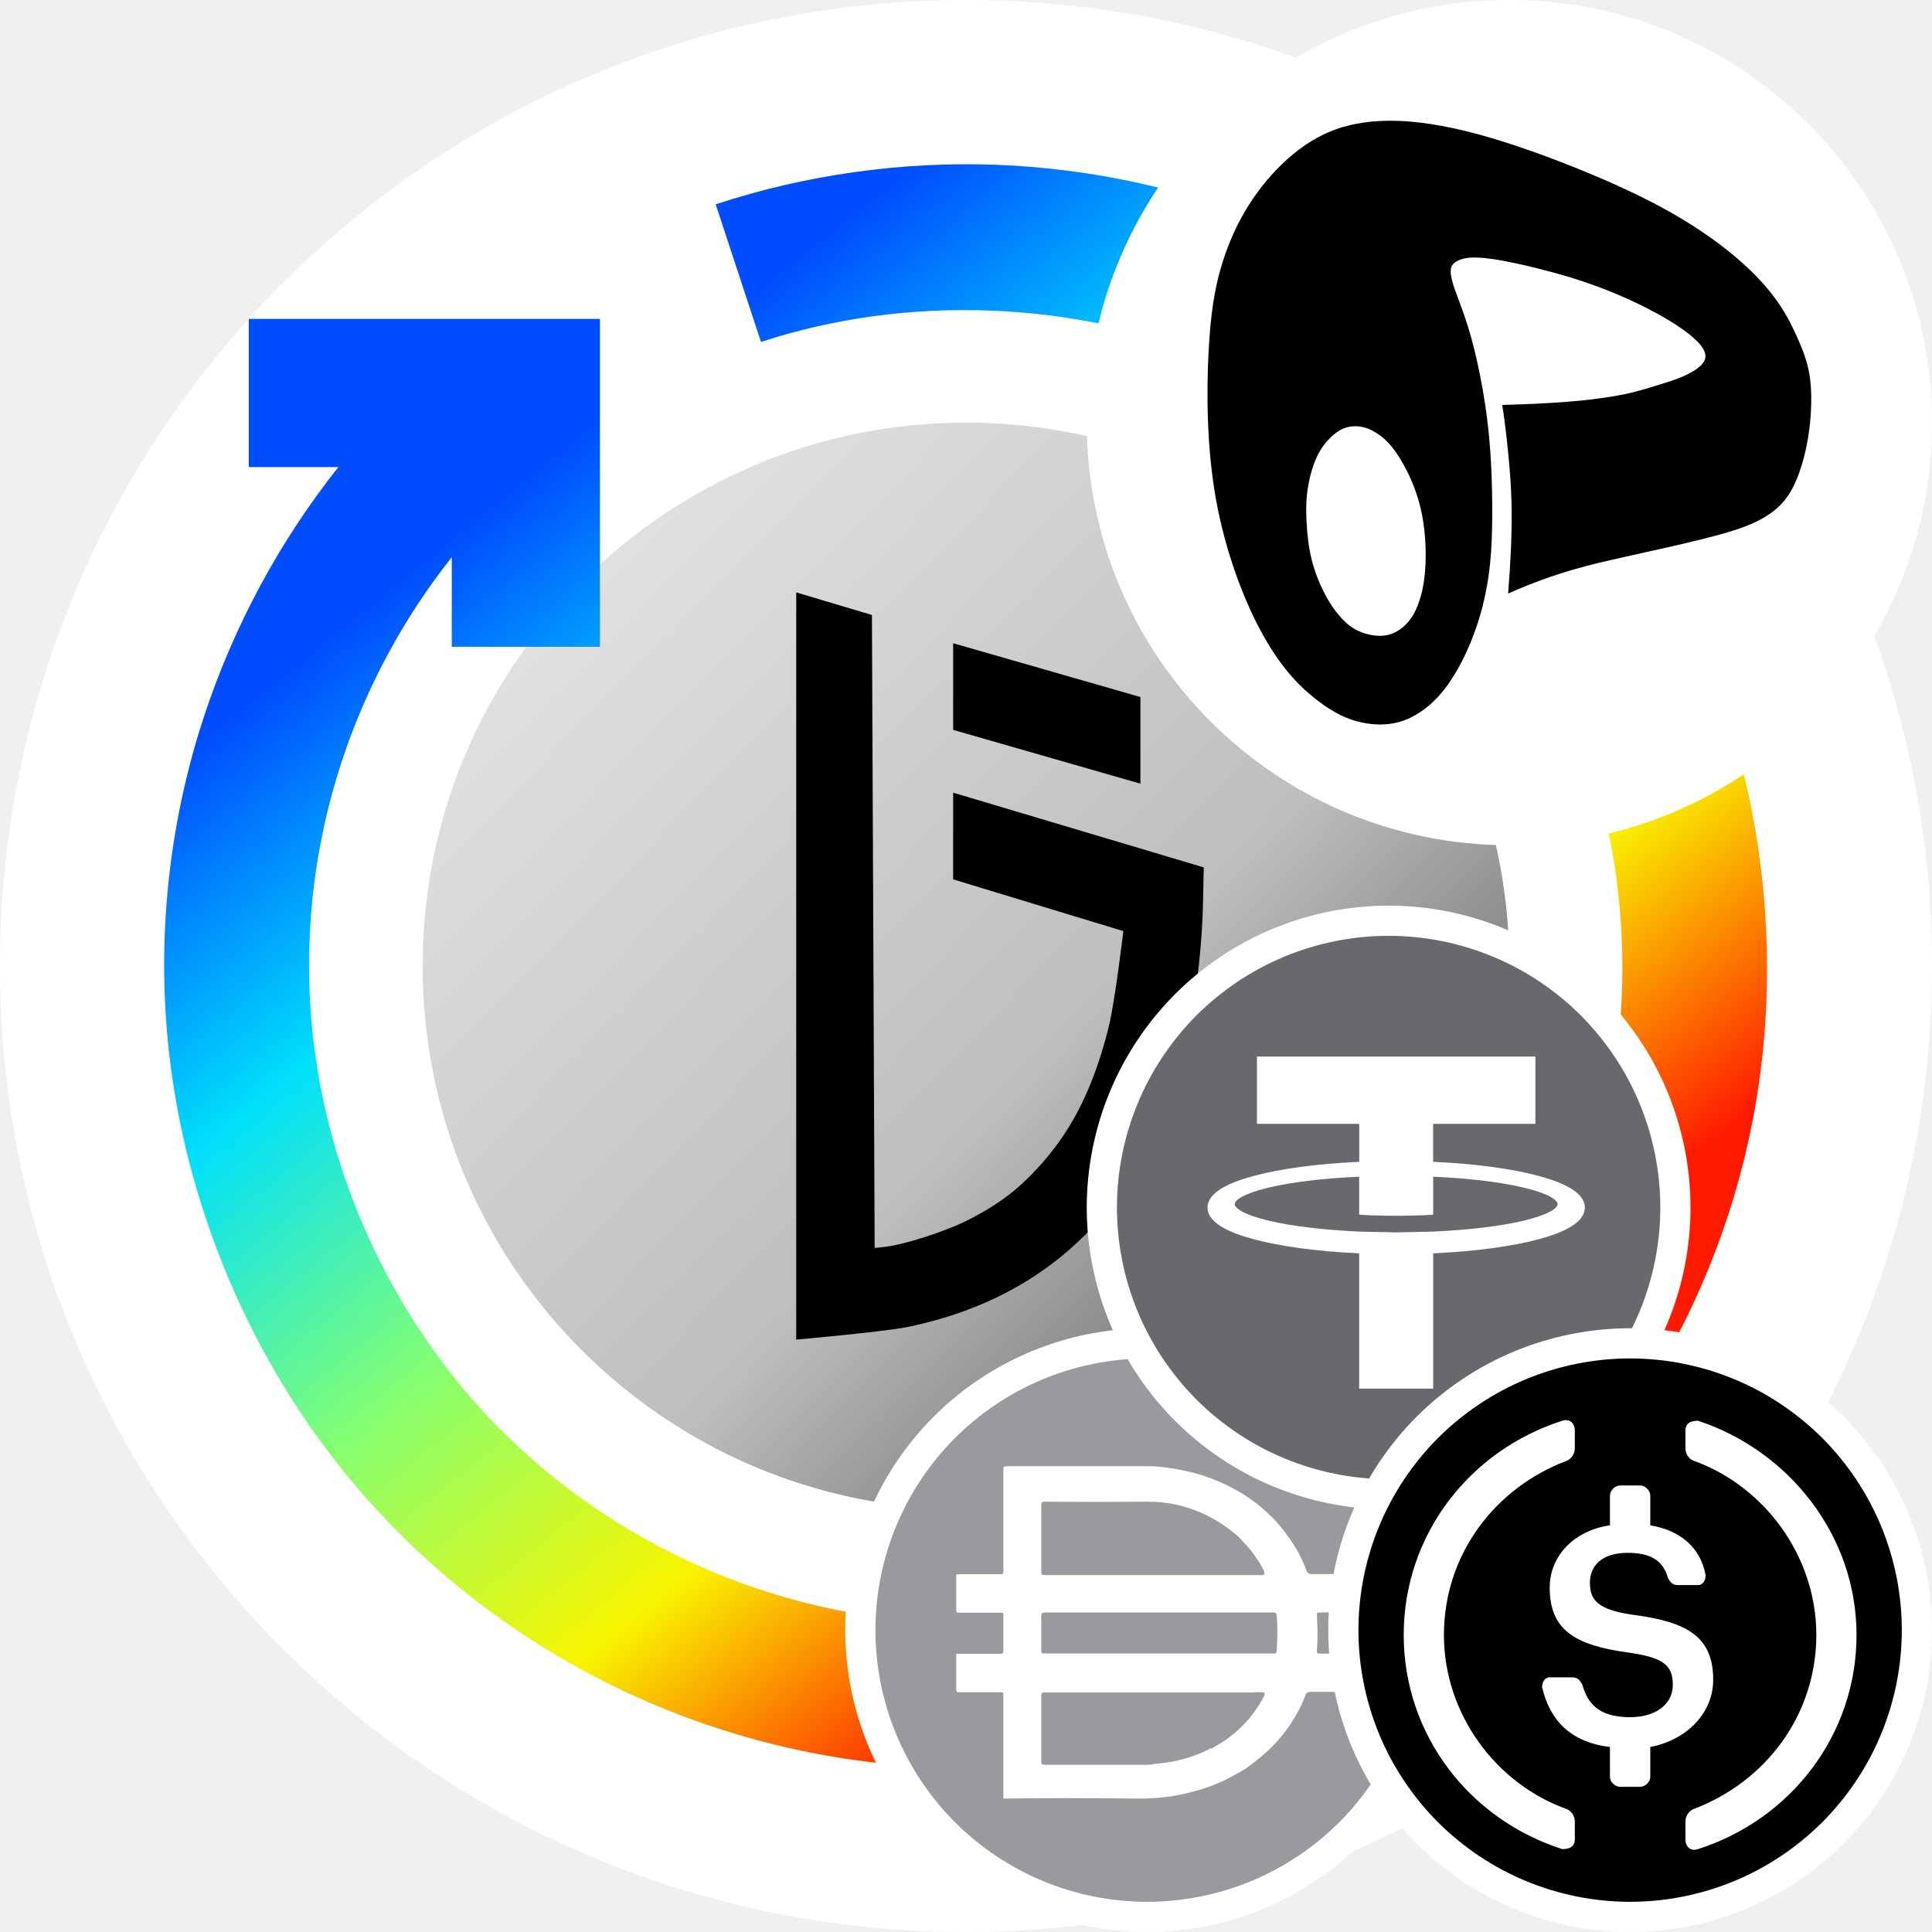
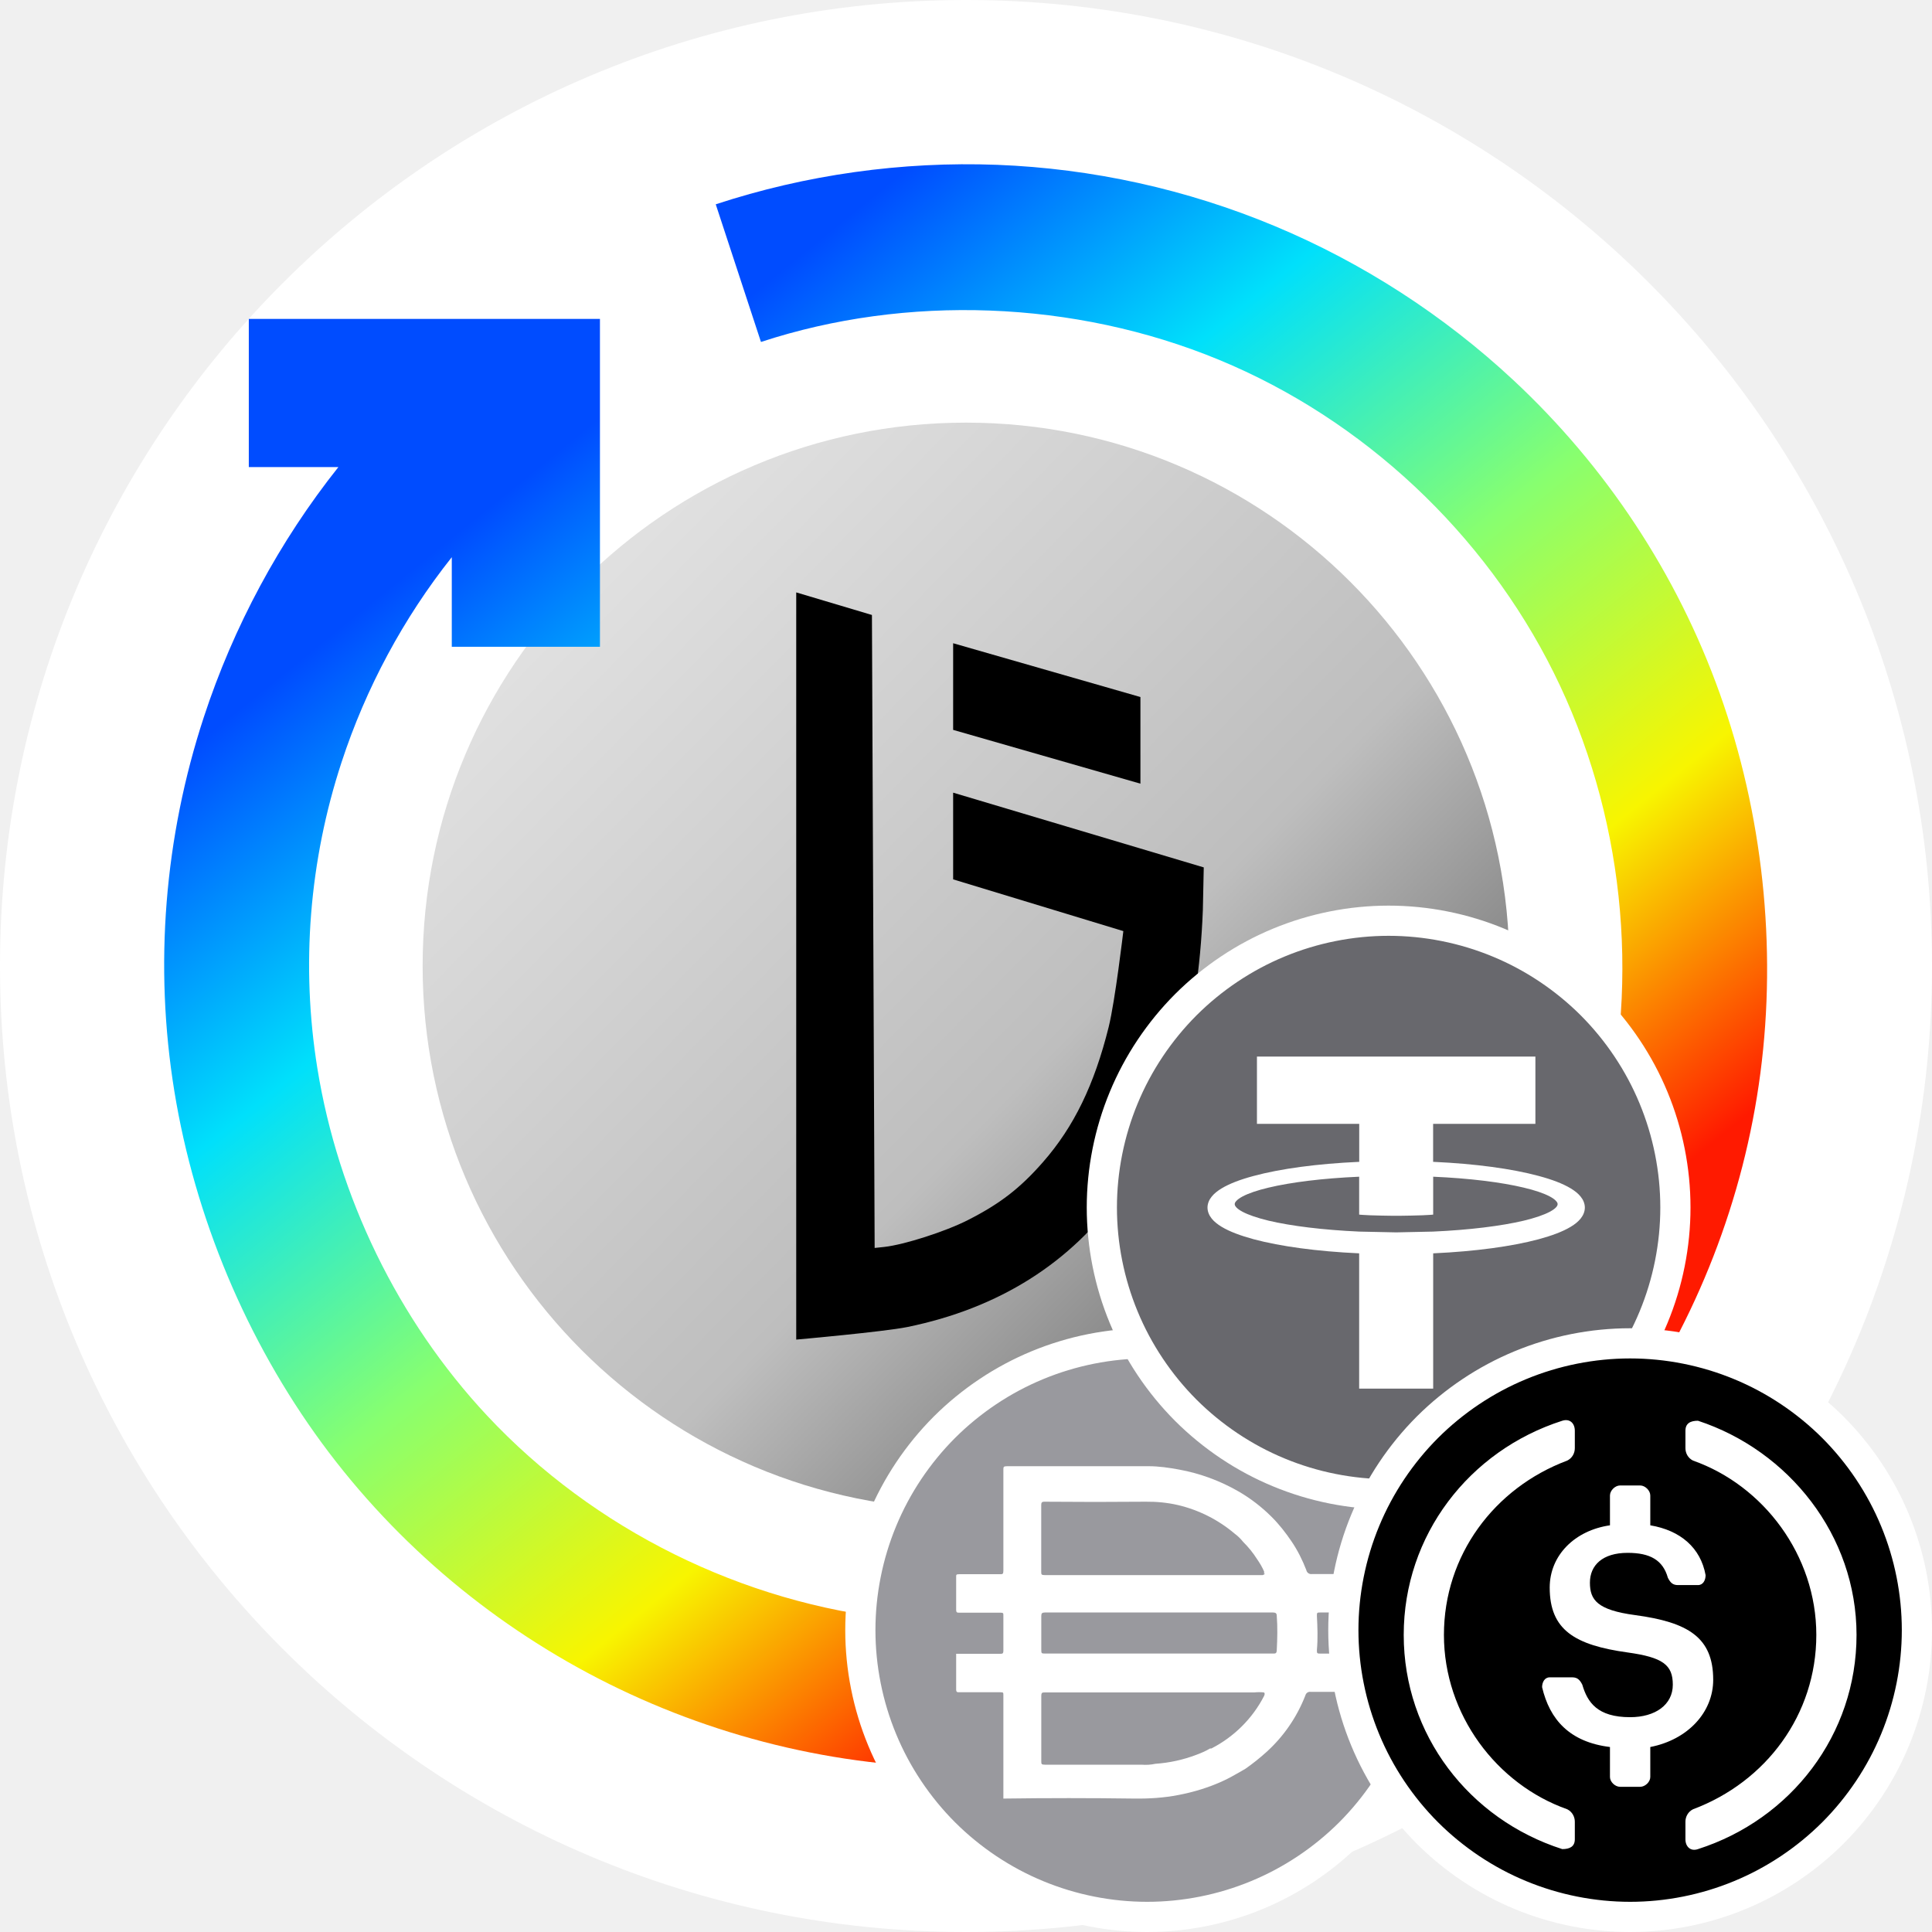
<svg xmlns="http://www.w3.org/2000/svg" width="32" height="32" viewBox="0 0 32 32" fill="none">
  <path d="M0 16C0 7.163 7.163 0 16 0V0C24.837 0 32 7.163 32 16V16C32 24.837 24.837 32 16 32V32C7.163 32 0 24.837 0 16V16Z" fill="white" />
  <g clip-path="url(#clip0_144_596767)">
    <g clip-path="url(#clip1_144_596767)">
      <path d="M25 16C25 20.971 20.971 25 16 25C11.029 25 7 20.971 7 16C7 11.029 11.029 7 16 7C20.971 7 25 11.029 25 16Z" fill="url(#paint0_linear_144_596767)" />
      <path fill-rule="evenodd" clip-rule="evenodd" d="M13.188 9.812L13.188 22.188C13.188 22.188 14.637 22.059 15.027 21.98C18.079 21.355 19.773 18.965 19.923 15.074L19.938 14.367L15.787 13.129V14.565L18.606 15.422C18.606 15.422 18.47 16.58 18.363 17.011C18.126 17.965 17.788 18.662 17.276 19.247C16.896 19.681 16.562 19.939 16.03 20.209C15.659 20.398 14.975 20.617 14.647 20.653L14.487 20.67L14.442 10.186L13.188 9.812ZM15.787 12.089L18.889 12.98V11.545L15.787 10.654V12.089Z" fill="black" />
    </g>
  </g>
-   <path fill-rule="evenodd" clip-rule="evenodd" d="M11.854 3.384C13.345 2.894 14.938 2.67 16.516 2.73C18.094 2.791 19.658 3.136 21.113 3.744C22.568 4.352 23.915 5.223 25.067 6.298C26.591 7.719 27.775 9.498 28.485 11.487C29.195 13.476 29.431 15.676 29.157 17.771C28.884 19.866 28.1 21.855 26.914 23.566C25.728 25.277 24.14 26.708 22.274 27.7C20.409 28.692 18.266 29.244 16.154 29.276C14.041 29.308 11.959 28.82 10.095 27.895C8.23 26.97 6.583 25.606 5.332 23.904C4.081 22.201 3.227 20.159 2.888 18.075C2.549 15.991 2.725 13.865 3.374 11.881C3.866 10.382 4.628 8.964 5.605 7.736H4.12V5.282H9.937V10.713H7.483V9.229C6.683 10.236 6.058 11.397 5.656 12.626C5.124 14.251 4.981 15.995 5.256 17.697C5.598 19.814 6.589 21.865 8.066 23.446C9.834 25.336 12.299 26.554 14.866 26.821C17.432 27.087 20.099 26.403 22.217 24.929C24.335 23.454 25.905 21.19 26.542 18.69C27.179 16.189 26.884 13.452 25.735 11.142C24.586 8.832 22.583 6.948 20.189 5.959C17.794 4.969 15.007 4.874 12.604 5.664L11.854 3.384Z" fill="url(#paint1_linear_144_596767)" />
-   <circle cx="25" cy="7" r="7" fill="white" />
-   <path fill-rule="evenodd" clip-rule="evenodd" d="M25.445 6.687C25.257 6.696 25.069 6.702 24.881 6.707C24.895 6.793 24.907 6.879 24.919 6.965C24.944 7.152 24.965 7.34 24.983 7.528C24.995 7.654 25.006 7.78 25.015 7.906C25.024 8.031 25.03 8.156 25.034 8.281C25.042 8.551 25.037 8.821 25.026 9.091C25.015 9.338 24.999 9.585 24.979 9.831C25.782 9.474 26.394 9.339 26.851 9.238L26.857 9.236C27.595 9.073 27.924 8.998 28.214 8.925C28.503 8.853 28.751 8.783 28.957 8.699C29.164 8.615 29.328 8.516 29.457 8.395C29.587 8.274 29.681 8.13 29.764 7.925C29.848 7.719 29.92 7.453 29.961 7.158C30.003 6.864 30.013 6.541 29.982 6.285C29.95 6.029 29.877 5.84 29.795 5.649C29.712 5.459 29.621 5.266 29.485 5.061C29.348 4.855 29.166 4.636 28.908 4.399C28.65 4.162 28.317 3.908 27.924 3.667C27.531 3.425 27.077 3.195 26.515 2.953C25.952 2.711 25.28 2.457 24.698 2.285C24.115 2.113 23.62 2.022 23.187 2.003C22.754 1.985 22.382 2.04 22.06 2.167C21.738 2.294 21.465 2.495 21.227 2.725C20.99 2.955 20.789 3.215 20.62 3.501C20.452 3.787 20.318 4.1 20.217 4.452C20.117 4.804 20.05 5.194 20.017 5.846C19.984 6.499 19.985 7.412 20.142 8.28C20.298 9.147 20.61 9.969 20.929 10.536C21.247 11.103 21.571 11.414 21.841 11.617C22.111 11.82 22.326 11.915 22.542 11.964C22.757 12.012 22.973 12.014 23.173 11.959C23.372 11.903 23.555 11.79 23.714 11.645C23.873 11.499 24.007 11.32 24.127 11.112C24.248 10.905 24.355 10.667 24.44 10.425C24.486 10.296 24.525 10.164 24.559 10.031C24.586 9.924 24.609 9.817 24.628 9.709C24.651 9.583 24.668 9.457 24.681 9.33C24.693 9.205 24.702 9.08 24.707 8.954C24.712 8.828 24.715 8.702 24.716 8.576C24.718 8.28 24.712 7.984 24.697 7.688C24.69 7.556 24.681 7.423 24.669 7.291C24.652 7.098 24.629 6.905 24.601 6.713C24.576 6.548 24.547 6.383 24.515 6.219C24.457 5.928 24.388 5.638 24.297 5.356C24.271 5.275 24.243 5.195 24.214 5.115C24.19 5.047 24.165 4.98 24.14 4.912C24.123 4.865 24.106 4.819 24.089 4.772C24.074 4.728 24.06 4.684 24.049 4.638C24.038 4.596 24.03 4.552 24.028 4.507C24.028 4.496 24.028 4.484 24.029 4.472C24.03 4.46 24.032 4.448 24.035 4.436C24.038 4.425 24.042 4.413 24.047 4.403C24.053 4.393 24.06 4.383 24.068 4.374C24.084 4.355 24.106 4.341 24.128 4.328C24.16 4.309 24.195 4.296 24.231 4.286C24.308 4.266 24.39 4.263 24.47 4.266C24.552 4.269 24.634 4.278 24.716 4.29C24.84 4.307 24.962 4.331 25.085 4.357C25.209 4.383 25.334 4.412 25.457 4.443C25.645 4.49 25.833 4.541 26.018 4.597C26.309 4.686 26.595 4.791 26.873 4.913C27.064 4.996 27.251 5.087 27.434 5.187C27.557 5.254 27.677 5.325 27.794 5.403C27.873 5.455 27.95 5.511 28.022 5.572C28.07 5.613 28.117 5.656 28.158 5.705C28.169 5.718 28.18 5.732 28.19 5.747C28.2 5.762 28.209 5.777 28.218 5.792C28.226 5.808 28.233 5.825 28.238 5.842C28.243 5.859 28.247 5.876 28.247 5.894C28.248 5.911 28.245 5.929 28.241 5.945C28.236 5.962 28.23 5.977 28.221 5.992C28.202 6.024 28.176 6.051 28.148 6.075C28.105 6.112 28.057 6.142 28.008 6.169C27.961 6.196 27.913 6.219 27.864 6.24C27.816 6.261 27.766 6.279 27.716 6.296C27.664 6.314 27.613 6.331 27.561 6.347C27.484 6.372 27.406 6.396 27.328 6.419C27.25 6.442 27.171 6.465 27.092 6.486C26.976 6.516 26.857 6.541 26.739 6.561C26.617 6.582 26.496 6.599 26.374 6.614C26.25 6.629 26.126 6.641 26.002 6.651C25.817 6.666 25.631 6.678 25.445 6.687ZM22.279 7.087C22.365 7.057 22.46 7.054 22.546 7.068C22.631 7.083 22.707 7.115 22.794 7.169C22.882 7.224 22.98 7.301 23.09 7.449C23.201 7.597 23.323 7.817 23.412 8.043C23.502 8.27 23.559 8.504 23.589 8.759C23.619 9.014 23.622 9.29 23.598 9.518C23.575 9.746 23.526 9.927 23.466 10.065C23.407 10.204 23.337 10.3 23.25 10.376C23.163 10.453 23.058 10.51 22.936 10.526C22.813 10.543 22.673 10.518 22.553 10.473C22.433 10.427 22.334 10.359 22.235 10.255C22.135 10.152 22.035 10.012 21.946 9.842C21.856 9.672 21.776 9.473 21.726 9.271C21.675 9.068 21.653 8.862 21.642 8.669C21.631 8.477 21.631 8.298 21.658 8.11C21.685 7.922 21.739 7.724 21.807 7.576C21.875 7.427 21.956 7.328 22.035 7.25C22.115 7.172 22.193 7.117 22.279 7.087Z" fill="black" />
+   <path fill-rule="evenodd" clip-rule="evenodd" d="M11.855 3.384C13.345 2.894 14.938 2.67 16.516 2.73C18.095 2.791 19.658 3.136 21.113 3.744C22.569 4.352 23.915 5.223 25.068 6.298C26.592 7.719 27.775 9.498 28.485 11.487C29.195 13.476 29.432 15.676 29.158 17.771C28.884 19.866 28.1 21.855 26.914 23.566C25.728 25.277 24.14 26.708 22.275 27.7C20.41 28.692 18.267 29.244 16.154 29.276C14.042 29.308 11.96 28.82 10.095 27.895C8.231 26.97 6.584 25.606 5.333 23.904C4.082 22.201 3.227 20.159 2.888 18.075C2.549 15.991 2.725 13.865 3.375 11.881C3.866 10.382 4.628 8.964 5.605 7.736H4.121V5.282H9.937V10.713H7.483V9.229C6.683 10.236 6.059 11.397 5.657 12.626C5.124 14.251 4.981 15.995 5.257 17.697C5.599 19.814 6.589 21.865 8.067 23.446C9.834 25.336 12.3 26.554 14.866 26.821C17.432 27.087 20.099 26.403 22.218 24.929C24.336 23.454 25.905 21.19 26.542 18.69C27.179 16.189 26.884 13.452 25.735 11.142C24.587 8.832 22.584 6.948 20.189 5.959C17.795 4.969 15.008 4.874 12.604 5.664L11.855 3.384Z" fill="url(#paint1_linear_144_596767)" />
  <path d="M22.359 23.641L22.359 23.641C22.798 24.081 23.151 24.608 23.388 25.182C23.626 25.756 23.75 26.378 23.75 27C23.75 27.622 23.626 28.244 23.388 28.818C23.151 29.392 22.798 29.919 22.359 30.359L22.359 30.359C21.919 30.798 21.392 31.151 20.818 31.388C20.244 31.626 19.622 31.75 19 31.75C18.378 31.75 17.756 31.626 17.182 31.388C16.608 31.151 16.081 30.798 15.641 30.359L15.641 30.359C15.202 29.919 14.849 29.392 14.612 28.818C14.374 28.244 14.25 27.622 14.25 27C14.25 26.378 14.374 25.756 14.612 25.182C14.849 24.608 15.202 24.081 15.641 23.641L15.641 23.641C16.081 23.202 16.608 22.849 17.182 22.612C17.756 22.374 18.378 22.25 19 22.25C19.622 22.25 20.244 22.374 20.818 22.612C21.392 22.849 21.919 23.202 22.359 23.641Z" fill="#99999E" stroke="white" stroke-width="0.5" />
-   <path fill-rule="evenodd" clip-rule="evenodd" d="M16.619 28.075V29.786L16.618 29.787V29.79C17.341 29.78 18.064 29.78 18.787 29.79C19.032 29.793 19.278 29.778 19.518 29.731C19.772 29.682 20.021 29.607 20.256 29.499C20.358 29.453 20.455 29.396 20.553 29.34C20.579 29.325 20.605 29.31 20.631 29.295C20.747 29.213 20.859 29.124 20.965 29.029C21.256 28.769 21.481 28.444 21.622 28.082C21.631 28.042 21.671 28.015 21.712 28.023H22.303C22.35 28.023 22.366 28.008 22.366 27.955V27.581C22.369 27.545 22.369 27.509 22.366 27.473C22.366 27.463 22.368 27.454 22.37 27.445C22.375 27.426 22.38 27.407 22.366 27.389H21.872C21.812 27.389 21.812 27.383 21.812 27.33C21.829 27.142 21.823 26.953 21.812 26.764C21.809 26.708 21.822 26.708 21.866 26.708H22.297C22.347 26.708 22.363 26.696 22.366 26.646C22.374 26.477 22.374 26.308 22.366 26.139C22.364 26.105 22.363 26.088 22.355 26.08C22.345 26.071 22.327 26.071 22.291 26.071H21.731C21.688 26.078 21.646 26.049 21.638 26.006C21.574 25.84 21.494 25.68 21.394 25.532C21.295 25.386 21.186 25.246 21.06 25.121C20.895 24.958 20.711 24.816 20.51 24.7C20.207 24.526 19.876 24.404 19.532 24.341C19.364 24.311 19.196 24.285 19.025 24.285H16.682C16.619 24.285 16.619 24.298 16.619 24.347V26.015C16.619 26.074 16.607 26.074 16.56 26.074H15.888C15.838 26.074 15.838 26.083 15.838 26.117V26.662C15.838 26.711 15.853 26.711 15.891 26.711H16.569C16.619 26.711 16.619 26.72 16.619 26.757V27.339C16.619 27.392 16.603 27.392 16.563 27.392H15.838V27.979C15.838 28.029 15.853 28.029 15.891 28.029H16.569C16.619 28.029 16.619 28.035 16.619 28.075ZM21.084 27.388H19.185H17.322C17.284 27.388 17.265 27.388 17.256 27.379C17.247 27.37 17.247 27.352 17.247 27.317V26.766C17.247 26.723 17.26 26.708 17.306 26.708H21.088C21.128 26.708 21.147 26.723 21.147 26.76C21.163 26.952 21.158 27.144 21.147 27.336C21.144 27.388 21.125 27.388 21.084 27.388ZM20.935 26.064C20.94 26.05 20.94 26.035 20.935 26.021C20.903 25.952 20.866 25.887 20.822 25.826C20.756 25.721 20.679 25.625 20.591 25.538C20.549 25.486 20.501 25.439 20.447 25.399C20.176 25.171 19.855 25.01 19.509 24.928C19.335 24.888 19.157 24.871 18.978 24.873C18.419 24.878 17.859 24.878 17.3 24.873C17.253 24.872 17.247 24.891 17.247 24.932V26.03C17.247 26.076 17.247 26.089 17.306 26.089H20.912L20.912 26.089C20.914 26.088 20.944 26.082 20.95 26.064H20.935ZM20.775 28.032C20.828 28.026 20.882 28.026 20.935 28.032V28.032C20.959 28.044 20.939 28.088 20.938 28.091L20.938 28.091C20.745 28.464 20.441 28.767 20.066 28.96H20.044C19.972 29.003 19.894 29.036 19.816 29.065C19.598 29.148 19.37 29.198 19.137 29.214C19.063 29.23 18.986 29.235 18.91 29.23H17.31C17.247 29.23 17.247 29.217 17.247 29.168V28.094C17.247 28.032 17.263 28.032 17.31 28.032H20.775Z" fill="white" />
+   <path fill-rule="evenodd" clip-rule="evenodd" d="M16.619 28.075V29.786L16.618 29.787V29.79C17.341 29.78 18.064 29.78 18.787 29.79C19.032 29.793 19.277 29.778 19.518 29.731C19.772 29.682 20.021 29.607 20.255 29.499C20.357 29.453 20.454 29.396 20.553 29.34C20.579 29.325 20.604 29.31 20.63 29.295C20.747 29.213 20.859 29.124 20.965 29.029C21.256 28.769 21.48 28.444 21.621 28.082C21.631 28.041 21.671 28.015 21.712 28.023H22.302C22.349 28.023 22.365 28.008 22.365 27.955V27.581C22.368 27.545 22.368 27.508 22.365 27.473C22.365 27.463 22.367 27.454 22.37 27.444C22.375 27.426 22.38 27.407 22.365 27.389H21.872C21.812 27.389 21.812 27.383 21.812 27.33C21.829 27.142 21.822 26.953 21.812 26.764C21.809 26.708 21.821 26.708 21.865 26.708H22.296C22.346 26.708 22.363 26.696 22.365 26.646C22.373 26.477 22.373 26.308 22.365 26.139C22.364 26.105 22.363 26.088 22.354 26.08C22.345 26.071 22.327 26.071 22.29 26.071H21.731C21.687 26.078 21.645 26.049 21.637 26.006C21.573 25.84 21.493 25.68 21.393 25.532C21.294 25.386 21.185 25.246 21.059 25.121C20.895 24.958 20.711 24.816 20.509 24.7C20.206 24.526 19.876 24.404 19.531 24.341C19.364 24.31 19.195 24.285 19.025 24.285H16.681C16.619 24.285 16.619 24.298 16.619 24.347V26.015C16.619 26.074 16.606 26.074 16.559 26.074H15.887C15.837 26.074 15.837 26.083 15.837 26.117V26.661C15.837 26.711 15.853 26.711 15.89 26.711H16.569C16.619 26.711 16.619 26.72 16.619 26.757V27.339C16.619 27.392 16.603 27.392 16.562 27.392H15.837V27.979C15.837 28.029 15.853 28.029 15.89 28.029H16.569C16.619 28.029 16.619 28.035 16.619 28.075ZM21.084 27.388H19.184H17.322C17.284 27.388 17.265 27.388 17.256 27.379C17.247 27.37 17.247 27.352 17.247 27.317V26.766C17.247 26.723 17.259 26.708 17.306 26.708H21.087C21.128 26.708 21.147 26.723 21.147 26.76C21.162 26.952 21.157 27.144 21.147 27.336C21.144 27.388 21.125 27.388 21.084 27.388ZM20.934 26.064C20.94 26.05 20.94 26.035 20.934 26.021C20.903 25.952 20.865 25.887 20.822 25.826C20.756 25.721 20.678 25.625 20.59 25.538C20.549 25.486 20.5 25.439 20.446 25.399C20.176 25.171 19.854 25.009 19.509 24.928C19.335 24.888 19.156 24.871 18.977 24.873C18.418 24.878 17.859 24.878 17.299 24.873C17.253 24.872 17.246 24.891 17.246 24.931V26.03C17.246 26.076 17.246 26.089 17.306 26.089H20.912L20.912 26.089C20.913 26.088 20.943 26.082 20.95 26.064H20.934ZM20.775 28.032C20.828 28.026 20.881 28.026 20.934 28.032V28.032C20.959 28.044 20.939 28.088 20.937 28.091L20.937 28.091C20.745 28.464 20.44 28.767 20.065 28.96H20.043C19.971 29.003 19.894 29.036 19.816 29.065C19.598 29.148 19.369 29.198 19.137 29.214C19.062 29.23 18.986 29.235 18.909 29.229H17.309C17.247 29.229 17.247 29.217 17.247 29.168V28.094C17.247 28.032 17.262 28.032 17.309 28.032H20.775Z" fill="white" />
  <path d="M26.359 16.641L26.359 16.641C26.798 17.081 27.151 17.608 27.388 18.182C27.626 18.756 27.75 19.378 27.75 20C27.75 20.622 27.626 21.244 27.388 21.818C27.151 22.392 26.798 22.919 26.359 23.359L26.359 23.359C25.919 23.798 25.392 24.151 24.818 24.388C24.244 24.626 23.622 24.75 23 24.75C22.378 24.75 21.756 24.626 21.182 24.388C20.608 24.151 20.081 23.798 19.641 23.359L19.641 23.359C19.202 22.919 18.849 22.392 18.612 21.818C18.374 21.244 18.25 20.622 18.25 20C18.25 19.378 18.374 18.756 18.612 18.182C18.849 17.608 19.202 17.081 19.641 16.641L19.641 16.641C20.081 16.202 20.608 15.849 21.182 15.612C21.756 15.374 22.378 15.25 23 15.25C23.622 15.25 24.244 15.374 24.818 15.612C25.392 15.849 25.919 16.202 26.359 16.641Z" fill="#68686D" stroke="white" stroke-width="0.5" />
  <path fill-rule="evenodd" clip-rule="evenodd" d="M20.819 17.5H23.125H25.431V18.615H23.737V19.244L23.743 19.244C24.436 19.275 25.043 19.358 25.484 19.477C25.705 19.536 25.885 19.604 26.017 19.684C26.083 19.724 26.138 19.767 26.18 19.819C26.222 19.87 26.25 19.934 26.25 20.001C26.25 20.069 26.222 20.132 26.18 20.184C26.138 20.236 26.083 20.279 26.017 20.319C25.885 20.399 25.705 20.466 25.484 20.526C25.043 20.644 24.436 20.727 23.743 20.759L23.738 20.759V23H23.125H22.512V20.759L22.507 20.759C21.814 20.727 21.207 20.644 20.766 20.526C20.545 20.466 20.365 20.399 20.233 20.319C20.167 20.279 20.112 20.236 20.07 20.184C20.028 20.132 20 20.069 20 20.001C20 19.934 20.028 19.87 20.07 19.819C20.112 19.767 20.167 19.724 20.233 19.684C20.365 19.604 20.545 19.536 20.766 19.477C21.207 19.358 21.814 19.275 22.507 19.244L22.513 19.244V18.615H20.819V17.5ZM22.515 20.399L23.125 20.412L23.735 20.399C24.339 20.372 24.867 20.306 25.239 20.218C25.425 20.173 25.573 20.122 25.669 20.071C25.718 20.045 25.753 20.019 25.773 19.997C25.794 19.974 25.799 19.958 25.799 19.944C25.799 19.93 25.794 19.914 25.773 19.892C25.753 19.869 25.718 19.843 25.669 19.817C25.573 19.766 25.426 19.715 25.239 19.671C24.868 19.582 24.341 19.516 23.738 19.49V20.117L23.726 20.119C23.71 20.12 23.655 20.125 23.555 20.129C23.505 20.131 23.444 20.133 23.371 20.134C23.335 20.135 23.295 20.136 23.253 20.136C23.232 20.136 23.21 20.137 23.187 20.137H23.125H23.063C23.04 20.137 23.018 20.136 22.997 20.136C22.955 20.136 22.915 20.135 22.879 20.134C22.806 20.133 22.745 20.131 22.695 20.129C22.595 20.125 22.54 20.12 22.524 20.119L22.512 20.117V19.49C21.909 19.516 21.382 19.582 21.011 19.671C20.824 19.715 20.677 19.766 20.581 19.817C20.532 19.843 20.497 19.869 20.477 19.892C20.456 19.914 20.451 19.93 20.451 19.944C20.451 19.958 20.456 19.974 20.477 19.997C20.497 20.019 20.532 20.045 20.581 20.071C20.677 20.122 20.825 20.173 21.011 20.218C21.383 20.306 21.911 20.372 22.515 20.399Z" fill="white" />
  <path d="M30.359 23.641L30.359 23.641C30.798 24.081 31.151 24.608 31.388 25.182C31.626 25.756 31.75 26.378 31.75 27C31.75 27.622 31.626 28.244 31.388 28.818C31.151 29.392 30.798 29.919 30.359 30.359L30.359 30.359C29.919 30.798 29.392 31.151 28.818 31.388C28.244 31.626 27.622 31.75 27 31.75C26.378 31.75 25.756 31.626 25.182 31.388C24.608 31.151 24.081 30.798 23.641 30.359L23.641 30.359C23.202 29.919 22.849 29.392 22.612 28.818C22.374 28.244 22.25 27.622 22.25 27C22.25 26.378 22.374 25.756 22.612 25.182C22.849 24.608 23.202 24.081 23.641 23.641L23.641 23.641C24.081 23.202 24.608 22.849 25.182 22.612C25.756 22.374 26.378 22.25 27 22.25C27.622 22.25 28.244 22.374 28.818 22.612C29.392 22.849 29.919 23.202 30.359 23.641Z" fill="black" stroke="white" stroke-width="0.5" />
-   <path fill-rule="evenodd" clip-rule="evenodd" d="M26.084 30.464C26.084 30.586 25.999 30.627 25.876 30.627C24.333 30.133 23.25 28.73 23.25 27.079C23.25 25.429 24.333 24.026 25.876 23.532C26 23.492 26.084 23.573 26.084 23.698V23.985C26.084 24.069 26.041 24.151 25.958 24.192C24.749 24.645 23.916 25.76 23.916 27.079C23.916 28.401 24.791 29.555 25.958 29.967C26.041 30.008 26.084 30.092 26.084 30.173V30.464ZM27.334 29.432C27.334 29.514 27.249 29.595 27.167 29.595H26.833C26.751 29.595 26.666 29.514 26.666 29.432V28.936C25.999 28.854 25.668 28.482 25.542 27.945C25.542 27.864 25.583 27.782 25.668 27.782H26.041C26.126 27.782 26.167 27.823 26.208 27.904C26.293 28.195 26.457 28.442 27 28.442C27.417 28.442 27.707 28.235 27.707 27.904C27.707 27.576 27.543 27.451 26.959 27.37C26.084 27.248 25.668 26.998 25.668 26.295C25.668 25.76 26.084 25.348 26.666 25.264V24.77C26.666 24.688 26.751 24.604 26.833 24.604H27.167C27.249 24.604 27.334 24.688 27.334 24.77V25.264C27.833 25.348 28.168 25.635 28.25 26.089C28.25 26.173 28.209 26.254 28.124 26.254H27.792C27.707 26.254 27.666 26.213 27.625 26.132C27.543 25.842 27.334 25.72 26.959 25.72C26.542 25.72 26.334 25.926 26.334 26.213C26.334 26.501 26.457 26.667 27.082 26.751C27.96 26.869 28.376 27.12 28.376 27.823C28.376 28.358 27.959 28.814 27.334 28.936V29.432ZM27.916 30.464C27.916 30.586 28.001 30.67 28.124 30.627C29.667 30.133 30.75 28.73 30.75 27.079C30.75 25.429 29.626 24.026 28.124 23.532C28.001 23.532 27.916 23.573 27.916 23.698V23.985C27.916 24.069 27.959 24.151 28.042 24.191C29.209 24.604 30.084 25.76 30.084 27.079C30.084 28.401 29.251 29.514 28.042 29.967C27.959 30.008 27.916 30.092 27.916 30.173V30.464Z" fill="white" />
+   <path fill-rule="evenodd" clip-rule="evenodd" d="M26.084 30.464C26.084 30.586 25.999 30.627 25.876 30.627C24.333 30.133 23.25 28.73 23.25 27.079C23.25 25.429 24.333 24.026 25.876 23.532C26 23.492 26.084 23.573 26.084 23.698V23.985C26.084 24.07 26.041 24.151 25.958 24.192C24.749 24.645 23.916 25.76 23.916 27.079C23.916 28.401 24.791 29.555 25.958 29.967C26.041 30.008 26.084 30.092 26.084 30.173V30.464ZM27.334 29.433C27.334 29.514 27.249 29.595 27.167 29.595H26.833C26.751 29.595 26.666 29.514 26.666 29.433V28.936C25.999 28.854 25.668 28.483 25.542 27.945C25.542 27.864 25.583 27.782 25.668 27.782H26.041C26.126 27.782 26.167 27.823 26.208 27.904C26.293 28.195 26.457 28.442 27 28.442C27.417 28.442 27.707 28.236 27.707 27.904C27.707 27.576 27.543 27.451 26.959 27.37C26.084 27.248 25.668 26.998 25.668 26.295C25.668 25.76 26.084 25.348 26.666 25.264V24.77C26.666 24.688 26.751 24.604 26.833 24.604H27.167C27.249 24.604 27.334 24.688 27.334 24.77V25.264C27.833 25.348 28.168 25.636 28.25 26.089C28.25 26.173 28.209 26.254 28.124 26.254H27.792C27.707 26.254 27.666 26.214 27.625 26.132C27.543 25.842 27.334 25.72 26.959 25.72C26.542 25.72 26.334 25.926 26.334 26.214C26.334 26.501 26.457 26.667 27.082 26.751C27.96 26.869 28.376 27.12 28.376 27.823C28.376 28.358 27.959 28.814 27.334 28.936V29.433ZM27.916 30.464C27.916 30.586 28.001 30.67 28.124 30.627C29.667 30.133 30.75 28.73 30.75 27.079C30.75 25.429 29.626 24.026 28.124 23.532C28.001 23.532 27.916 23.573 27.916 23.698V23.985C27.916 24.069 27.959 24.151 28.042 24.192C29.209 24.604 30.084 25.76 30.084 27.079C30.084 28.401 29.251 29.514 28.042 29.967C27.959 30.008 27.916 30.092 27.916 30.173V30.464Z" fill="white" />
  <defs>
    <linearGradient id="paint0_linear_144_596767" x1="8.969" y1="9.25" x2="24.156" y2="24.156" gradientUnits="userSpaceOnUse">
      <stop stop-color="#E3E3E3" />
      <stop offset="0.552" stop-color="#BEBEBE" />
      <stop offset="1" stop-color="#484848" />
    </linearGradient>
-     <linearGradient id="paint1_linear_144_596767" x1="2.043" y1="13.297" x2="15.222" y2="29.576" gradientUnits="userSpaceOnUse">
+     <linearGradient id="paint1_linear_144_596767" x1="2.044" y1="13.297" x2="15.222" y2="29.576" gradientUnits="userSpaceOnUse">
      <stop stop-color="#004CFF" />
      <stop offset="0.252" stop-color="#00E0FB" />
      <stop offset="0.506" stop-color="#87FF70" />
      <stop offset="0.755" stop-color="#F8F500" />
      <stop offset="1" stop-color="#FF1A00" />
    </linearGradient>
    <clipPath id="clip0_144_596767">
      <rect width="18" height="18" fill="white" transform="translate(7 7)" />
    </clipPath>
    <clipPath id="clip1_144_596767">
      <rect width="18" height="18" fill="white" transform="translate(7 7)" />
    </clipPath>
  </defs>
</svg>
